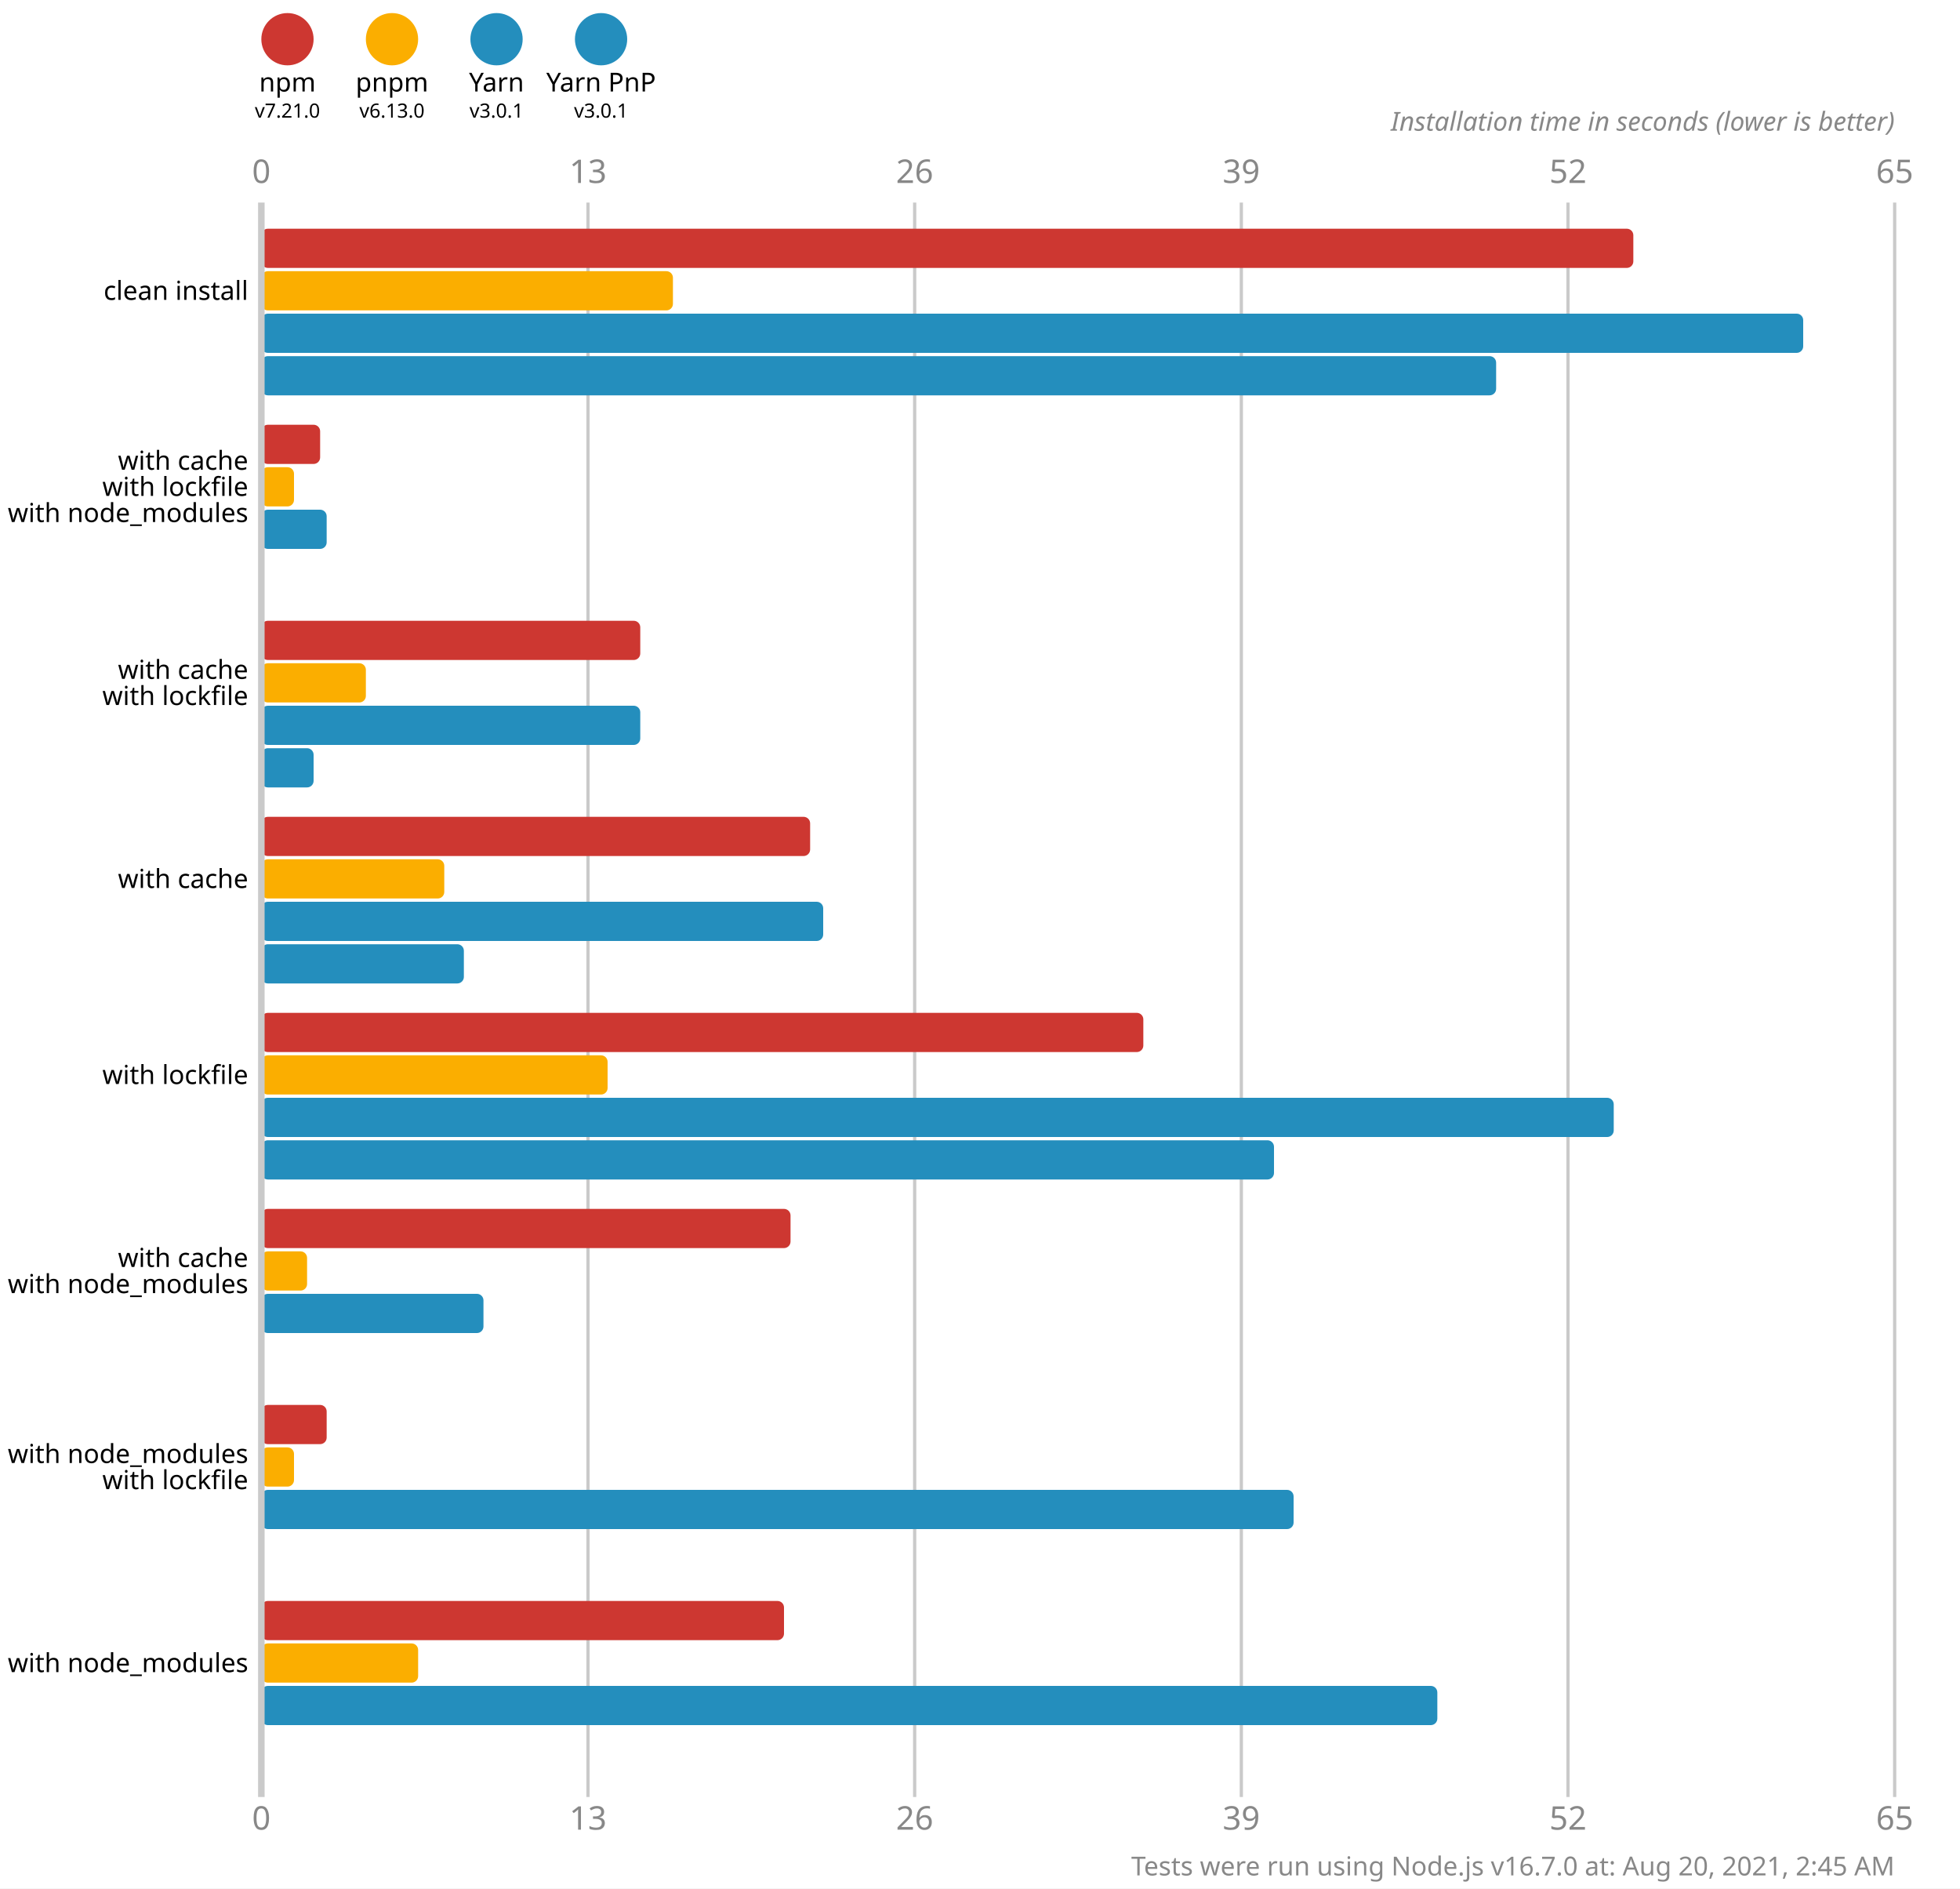
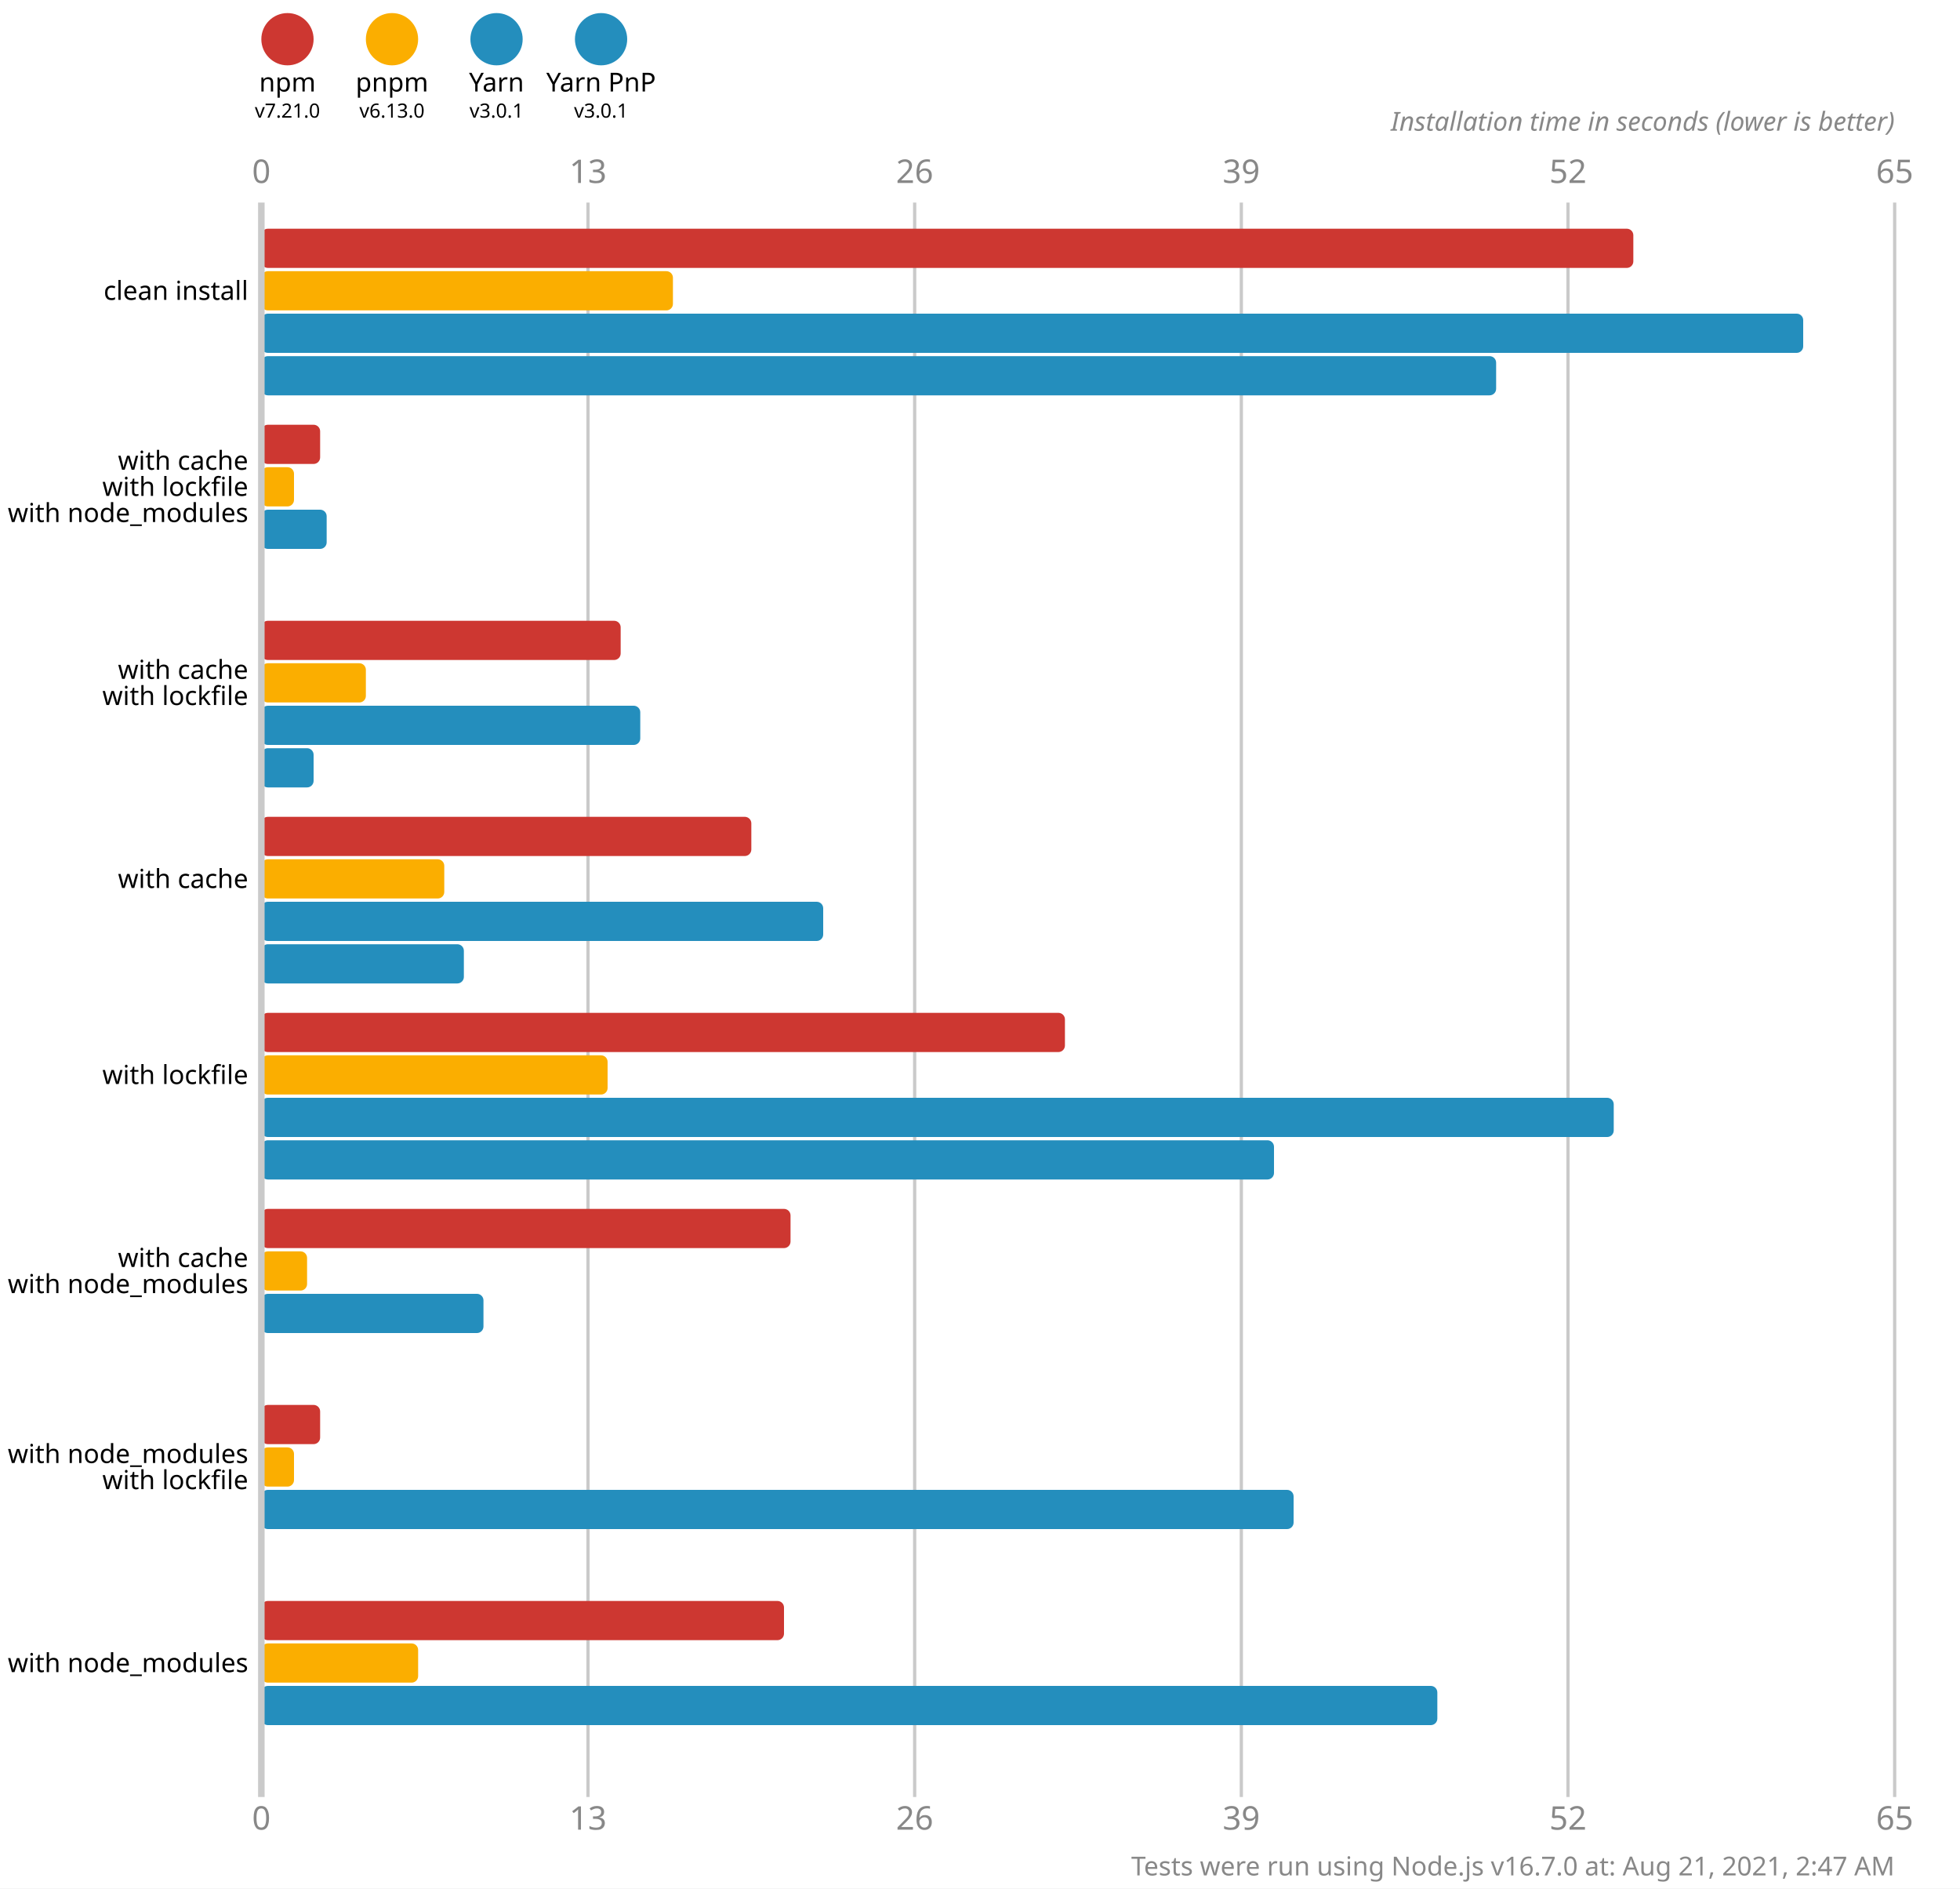
<svg xmlns="http://www.w3.org/2000/svg" version="1.1" viewBox="0 0 300 289">
  <style>
    .font { font-family: sans-serif; }
    .s3 { font-size: 3px; }
    .s4 { font-size: 4px; }
    .s5 { font-size: 5px; }
    .line { stroke: #cacaca; }
    .width { stroke-width: 0.5; }
    .text { fill: #888; }
  </style>
  <rect x="0" y="0" width="300" height="289" fill="#fff" />
  <circle cx="44" cy="6" r="4" fill="#cd3731" />
  <text x="44" y="14" class="font s4" text-anchor="middle">npm</text>
  <text x="44" y="18" class="font s3" text-anchor="middle">v7.21.0</text>
  <circle cx="60" cy="6" r="4" fill="#fbae00" />
  <text x="60" y="14" class="font s4" text-anchor="middle">pnpm</text>
  <text x="60" y="18" class="font s3" text-anchor="middle">v6.13.0</text>
  <circle cx="76" cy="6" r="4" fill="#248ebd" />
  <text x="76" y="14" class="font s4" text-anchor="middle">Yarn</text>
  <text x="76" y="18" class="font s3" text-anchor="middle">v3.0.1</text>
  <circle cx="92" cy="6" r="4" fill="#248ebd" />
  <text x="92" y="14" class="font s4" text-anchor="middle">Yarn PnP</text>
  <text x="92" y="18" class="font s3" text-anchor="middle">v3.0.1</text>
  <text x="40" y="28" class="font s5 text" text-anchor="middle">0</text>
  <text x="40" y="280" class="font s5 text" text-anchor="middle">0</text>
  <line x1="90" y1="31" x2="90" y2="275" class="line width" />
  <text x="90" y="28" class="font s5 text" text-anchor="middle">13</text>
  <text x="90" y="280" class="font s5 text" text-anchor="middle">13</text>
  <line x1="140" y1="31" x2="140" y2="275" class="line width" />
  <text x="140" y="28" class="font s5 text" text-anchor="middle">26</text>
  <text x="140" y="280" class="font s5 text" text-anchor="middle">26</text>
  <line x1="190" y1="31" x2="190" y2="275" class="line width" />
  <text x="190" y="28" class="font s5 text" text-anchor="middle">39</text>
  <text x="190" y="280" class="font s5 text" text-anchor="middle">39</text>
  <line x1="240" y1="31" x2="240" y2="275" class="line width" />
  <text x="240" y="28" class="font s5 text" text-anchor="middle">52</text>
  <text x="240" y="280" class="font s5 text" text-anchor="middle">52</text>
  <line x1="290" y1="31" x2="290" y2="275" class="line width" />
  <text x="290" y="28" class="font s5 text" text-anchor="middle">65</text>
  <text x="290" y="280" class="font s5 text" text-anchor="middle">65</text>
  <text x="290" y="20" class="font s4 text" font-style="italic" text-anchor="end">Installation time in seconds (lower is better)</text>
  <rect x="40" y="35" width="210" height="6" fill="#cd3731" rx="1" ry="1" />
  <rect x="40" y="41.5" width="63" height="6" fill="#fbae00" rx="1" ry="1" />
  <rect x="40" y="48" width="236" height="6" fill="#248ebd" rx="1" ry="1" />
  <rect x="40" y="54.5" width="189" height="6" fill="#248ebd" rx="1" ry="1" />
  <rect x="40" y="65" width="9" height="6" fill="#cd3731" rx="1" ry="1" />
  <rect x="40" y="71.5" width="5" height="6" fill="#fbae00" rx="1" ry="1" />
  <rect x="40" y="78" width="10" height="6" fill="#248ebd" rx="1" ry="1" />
  <rect x="40" y="84.5" width="0" height="6" fill="#248ebd" rx="1" ry="1" />
-   <rect x="40" y="95" width="58" height="6" fill="#cd3731" rx="1" ry="1" />
+   <rect x="40" y="95" width="55" height="6" fill="#cd3731" rx="1" ry="1" />
  <rect x="40" y="101.5" width="16" height="6" fill="#fbae00" rx="1" ry="1" />
  <rect x="40" y="108" width="58" height="6" fill="#248ebd" rx="1" ry="1" />
  <rect x="40" y="114.5" width="8" height="6" fill="#248ebd" rx="1" ry="1" />
-   <rect x="40" y="125" width="84" height="6" fill="#cd3731" rx="1" ry="1" />
+   <rect x="40" y="125" width="75" height="6" fill="#cd3731" rx="1" ry="1" />
  <rect x="40" y="131.5" width="28" height="6" fill="#fbae00" rx="1" ry="1" />
  <rect x="40" y="138" width="86" height="6" fill="#248ebd" rx="1" ry="1" />
  <rect x="40" y="144.5" width="31" height="6" fill="#248ebd" rx="1" ry="1" />
-   <rect x="40" y="155" width="135" height="6" fill="#cd3731" rx="1" ry="1" />
+   <rect x="40" y="155" width="123" height="6" fill="#cd3731" rx="1" ry="1" />
  <rect x="40" y="161.5" width="53" height="6" fill="#fbae00" rx="1" ry="1" />
  <rect x="40" y="168" width="207" height="6" fill="#248ebd" rx="1" ry="1" />
  <rect x="40" y="174.5" width="155" height="6" fill="#248ebd" rx="1" ry="1" />
  <rect x="40" y="185" width="81" height="6" fill="#cd3731" rx="1" ry="1" />
  <rect x="40" y="191.5" width="7" height="6" fill="#fbae00" rx="1" ry="1" />
  <rect x="40" y="198" width="34" height="6" fill="#248ebd" rx="1" ry="1" />
  <rect x="40" y="204.5" width="0" height="6" fill="#248ebd" rx="1" ry="1" />
-   <rect x="40" y="215" width="10" height="6" fill="#cd3731" rx="1" ry="1" />
+   <rect x="40" y="215" width="9" height="6" fill="#cd3731" rx="1" ry="1" />
  <rect x="40" y="221.5" width="5" height="6" fill="#fbae00" rx="1" ry="1" />
  <rect x="40" y="228" width="158" height="6" fill="#248ebd" rx="1" ry="1" />
  <rect x="40" y="234.5" width="0" height="6" fill="#248ebd" rx="1" ry="1" />
  <rect x="40" y="245" width="80" height="6" fill="#cd3731" rx="1" ry="1" />
  <rect x="40" y="251.5" width="24" height="6" fill="#fbae00" rx="1" ry="1" />
  <rect x="40" y="258" width="180" height="6" fill="#248ebd" rx="1" ry="1" />
  <rect x="40" y="264.5" width="0" height="6" fill="#248ebd" rx="1" ry="1" />
  <line x1="40" y1="31" x2="40" y2="275" class="line" />
  <text x="38" y="44.5" class="font s4" dominant-baseline="middle" text-anchor="end">clean install</text>
  <text x="38" y="70.5" class="font s4" dominant-baseline="middle" text-anchor="end">with cache</text>
  <text x="38" y="74.5" class="font s4" dominant-baseline="middle" text-anchor="end">with lockfile</text>
  <text x="38" y="78.5" class="font s4" dominant-baseline="middle" text-anchor="end">with node_modules</text>
  <text x="38" y="102.5" class="font s4" dominant-baseline="middle" text-anchor="end">with cache</text>
  <text x="38" y="106.5" class="font s4" dominant-baseline="middle" text-anchor="end">with lockfile</text>
  <text x="38" y="134.5" class="font s4" dominant-baseline="middle" text-anchor="end">with cache</text>
  <text x="38" y="164.5" class="font s4" dominant-baseline="middle" text-anchor="end">with lockfile</text>
  <text x="38" y="192.5" class="font s4" dominant-baseline="middle" text-anchor="end">with cache</text>
  <text x="38" y="196.5" class="font s4" dominant-baseline="middle" text-anchor="end">with node_modules</text>
  <text x="38" y="222.5" class="font s4" dominant-baseline="middle" text-anchor="end">with node_modules</text>
  <text x="38" y="226.5" class="font s4" dominant-baseline="middle" text-anchor="end">with lockfile</text>
  <text x="38" y="254.5" class="font s4" dominant-baseline="middle" text-anchor="end">with node_modules</text>
-   <text x="290" y="287" class="font s4 text" text-anchor="end">Tests were run using Node.js v16.7.0 at: Aug 20, 2021, 2:45 AM</text>
+   <text x="290" y="287" class="font s4 text" text-anchor="end">Tests were run using Node.js v16.7.0 at: Aug 21, 2021, 2:47 AM</text>
</svg>
